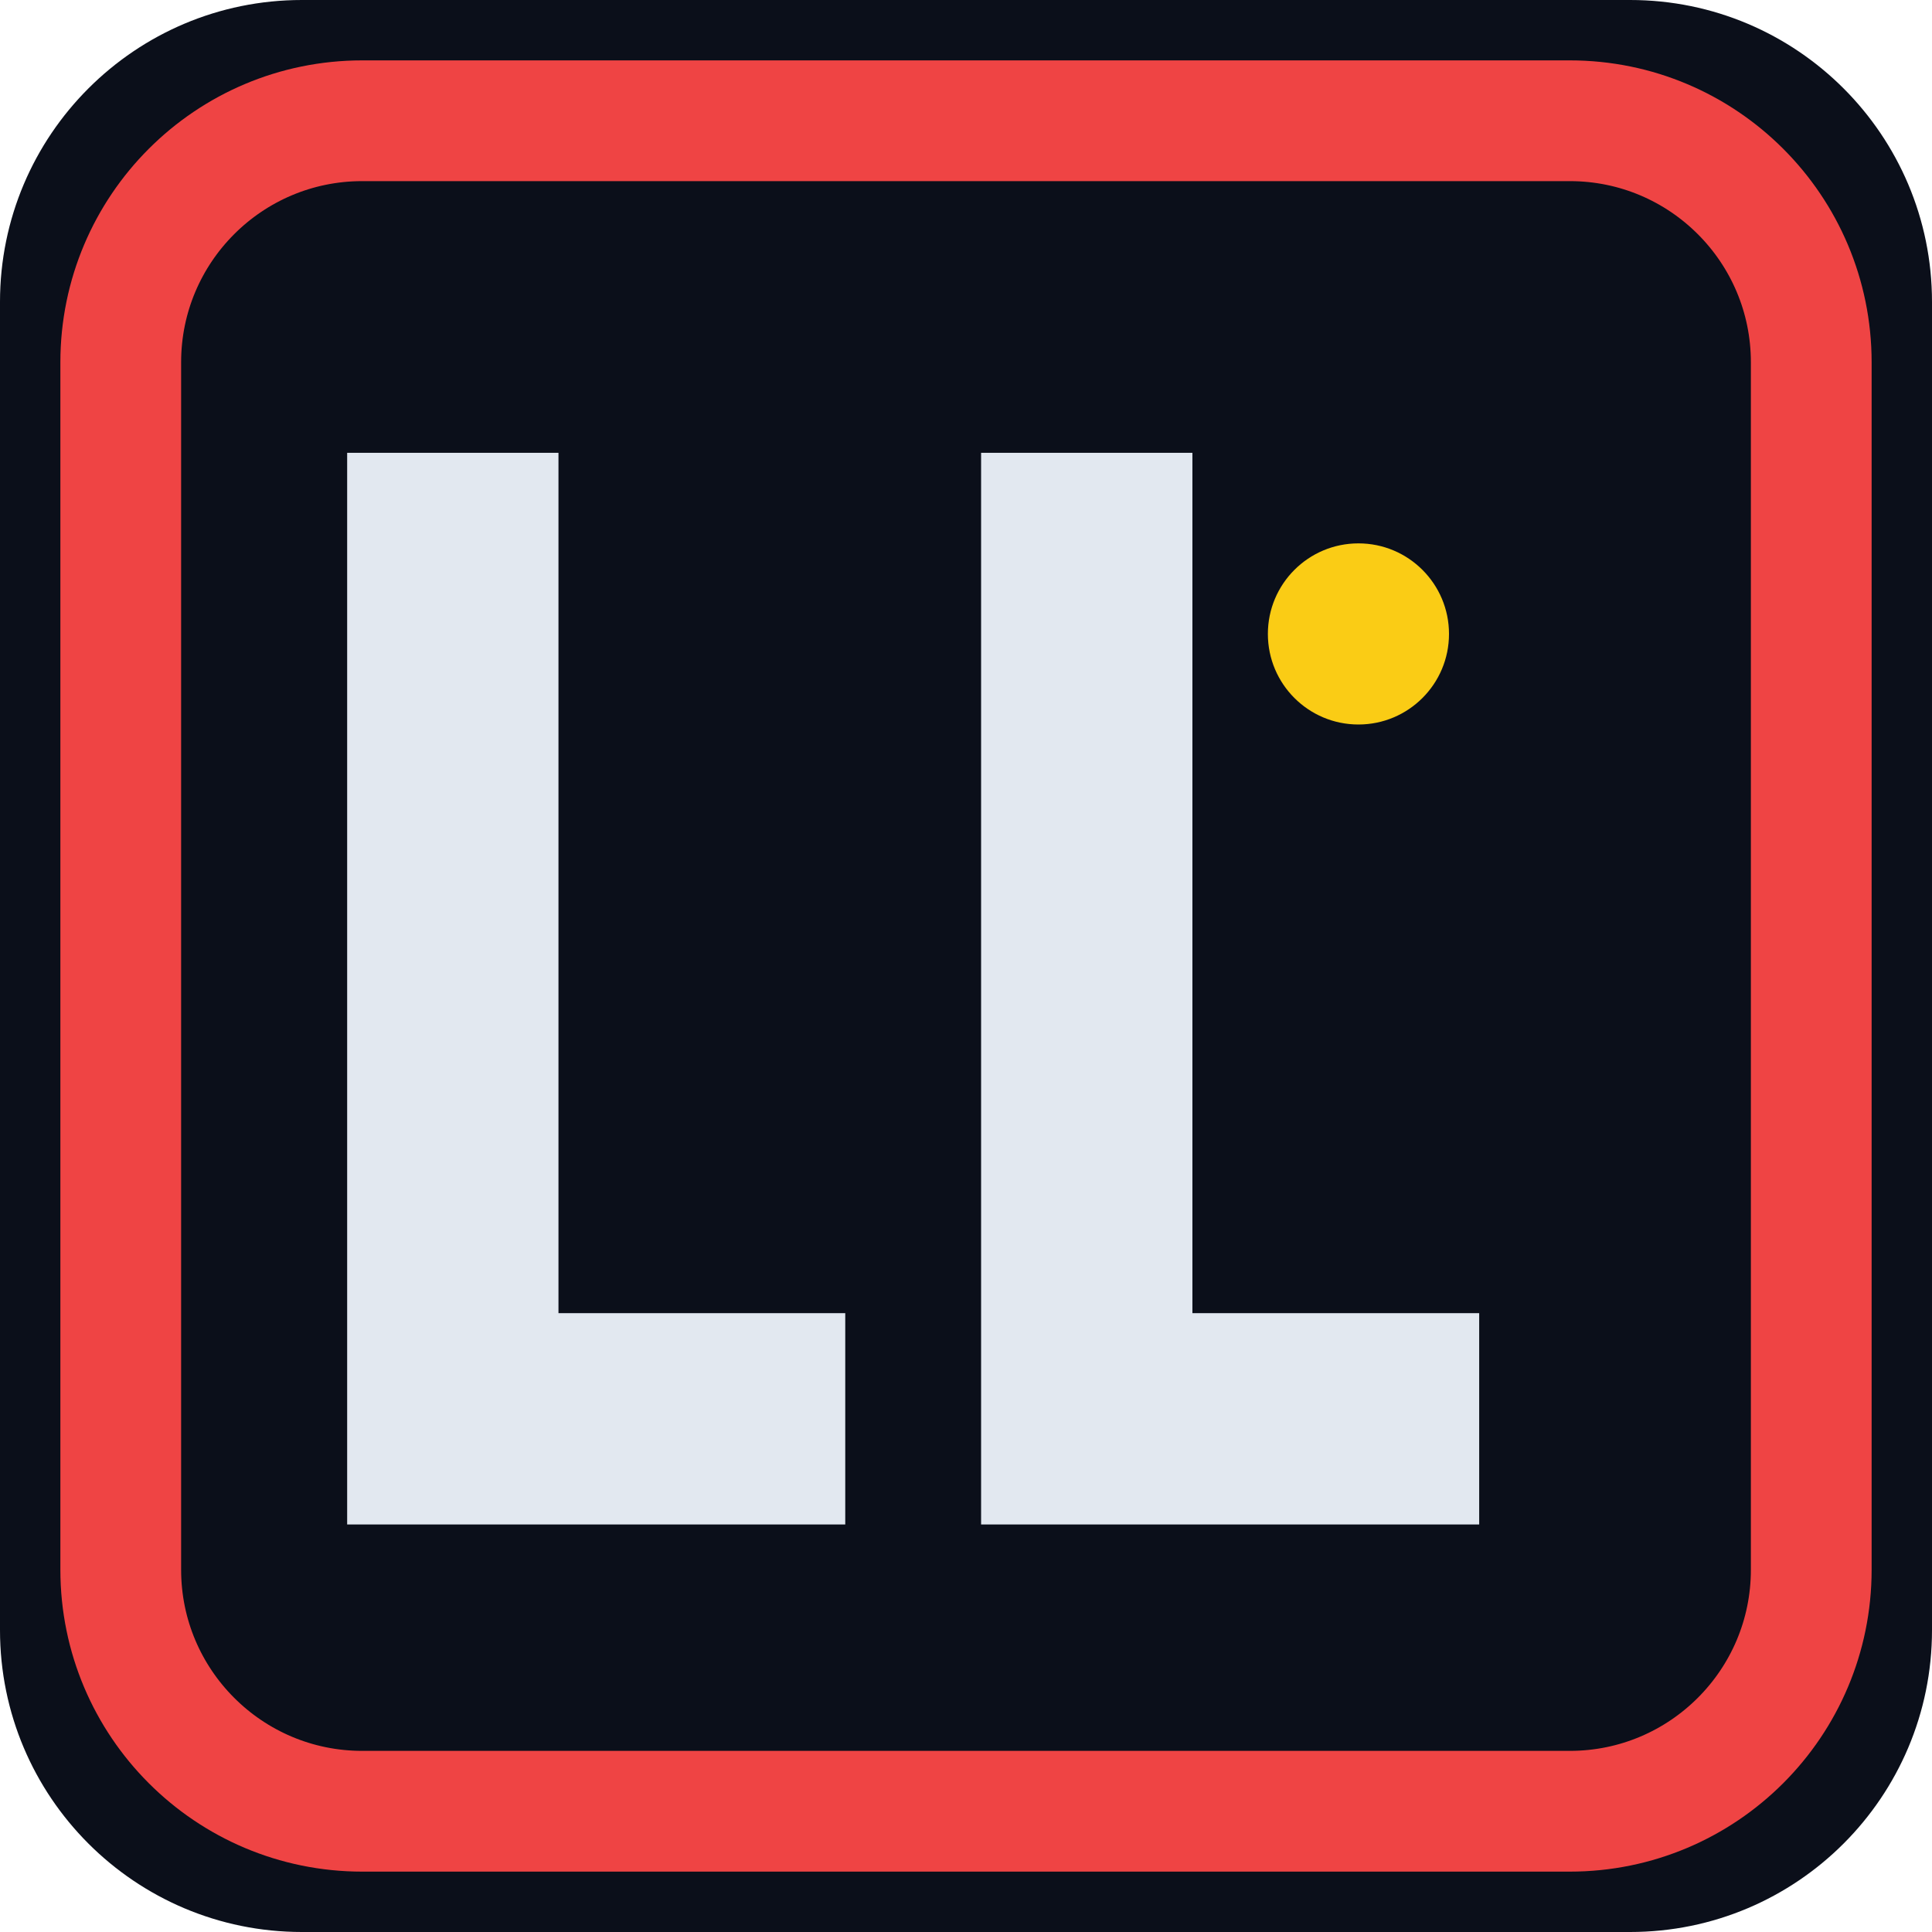
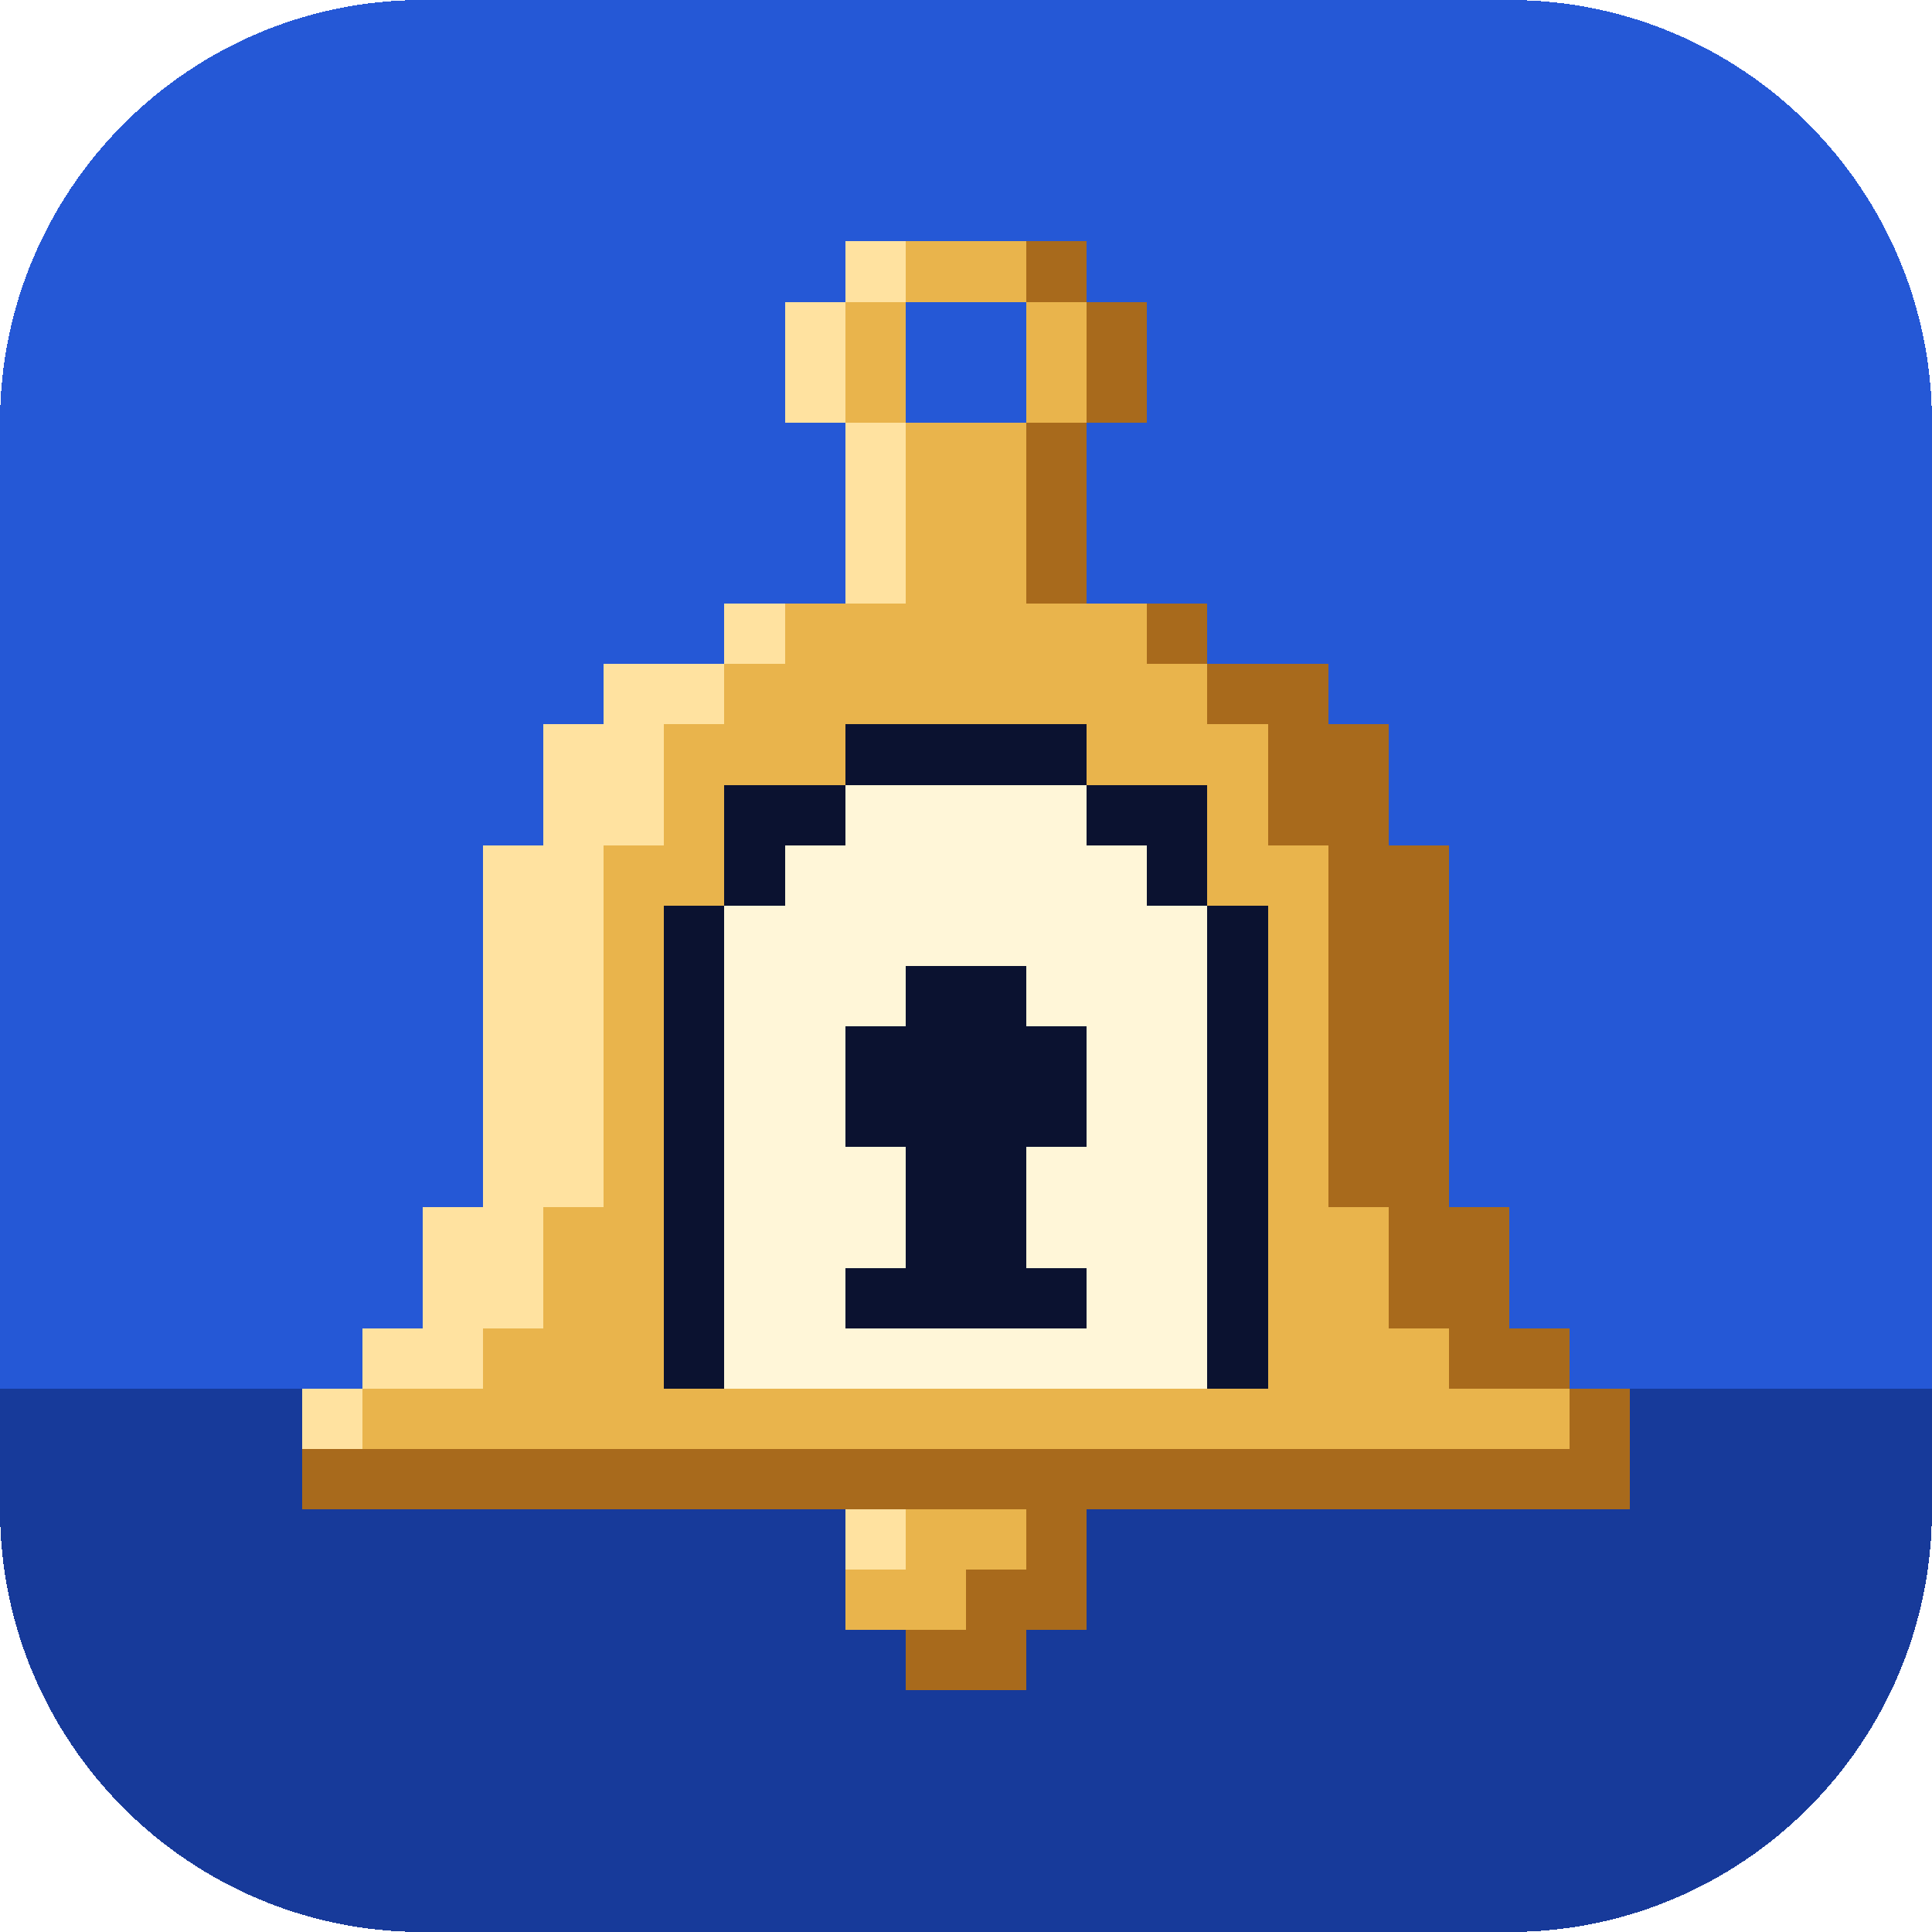
- <svg xmlns="http://www.w3.org/2000/svg" viewBox="0 0 64 64">
-   <rect width="64" height="64" rx="10" fill="#0b0f1a" />
-   <rect x="4" y="4" width="56" height="56" rx="8" fill="none" stroke="#ef4444" stroke-width="4" />
-   <path d="M15 15v32h13M36 15v32h13" fill="none" stroke="#e2e8f0" stroke-width="7" />
-   <circle cx="45" cy="21" r="3" fill="#facc15" />
+ <svg xmlns="http://www.w3.org/2000/svg" viewBox="0 0 32 32" shape-rendering="crispEdges">
+   <rect width="32" height="32" rx="7" fill="#2558d6" />
+   <path d="M0 23h32v2a7 7 0 0 1-7 7H7a7 7 0 0 1-7-7z" fill="#173a9a" />
+   <rect x="14" y="4" width="1" height="1" fill="#ffe2a0" />
+   <rect x="15" y="4" width="2" height="1" fill="#e9b44c" />
+   <rect x="17" y="4" width="1" height="1" fill="#a86a1c" />
+   <rect x="13" y="5" width="1" height="1" fill="#ffe2a0" />
+   <rect x="14" y="5" width="1" height="1" fill="#e9b44c" />
+   <rect x="17" y="5" width="1" height="1" fill="#e9b44c" />
+   <rect x="18" y="5" width="1" height="1" fill="#a86a1c" />
+   <rect x="13" y="6" width="1" height="1" fill="#ffe2a0" />
+   <rect x="14" y="6" width="1" height="1" fill="#e9b44c" />
+   <rect x="17" y="6" width="1" height="1" fill="#e9b44c" />
+   <rect x="18" y="6" width="1" height="1" fill="#a86a1c" />
+   <rect x="14" y="7" width="1" height="1" fill="#ffe2a0" />
+   <rect x="15" y="7" width="2" height="1" fill="#e9b44c" />
+   <rect x="17" y="7" width="1" height="1" fill="#a86a1c" />
+   <rect x="14" y="8" width="1" height="1" fill="#ffe2a0" />
+   <rect x="15" y="8" width="2" height="1" fill="#e9b44c" />
+   <rect x="17" y="8" width="1" height="1" fill="#a86a1c" />
+   <rect x="14" y="9" width="1" height="1" fill="#ffe2a0" />
+   <rect x="15" y="9" width="2" height="1" fill="#e9b44c" />
+   <rect x="17" y="9" width="1" height="1" fill="#a86a1c" />
+   <rect x="12" y="10" width="1" height="1" fill="#ffe2a0" />
+   <rect x="13" y="10" width="6" height="1" fill="#e9b44c" />
+   <rect x="19" y="10" width="1" height="1" fill="#a86a1c" />
+   <rect x="10" y="11" width="2" height="1" fill="#ffe2a0" />
+   <rect x="12" y="11" width="8" height="1" fill="#e9b44c" />
+   <rect x="20" y="11" width="2" height="1" fill="#a86a1c" />
+   <rect x="9" y="12" width="2" height="1" fill="#ffe2a0" />
+   <rect x="11" y="12" width="3" height="1" fill="#e9b44c" />
+   <rect x="14" y="12" width="4" height="1" fill="#0b1230" />
+   <rect x="18" y="12" width="3" height="1" fill="#e9b44c" />
+   <rect x="21" y="12" width="2" height="1" fill="#a86a1c" />
+   <rect x="9" y="13" width="2" height="1" fill="#ffe2a0" />
+   <rect x="11" y="13" width="1" height="1" fill="#e9b44c" />
+   <rect x="12" y="13" width="2" height="1" fill="#0b1230" />
+   <rect x="14" y="13" width="4" height="1" fill="#fff6d8" />
+   <rect x="18" y="13" width="2" height="1" fill="#0b1230" />
+   <rect x="20" y="13" width="1" height="1" fill="#e9b44c" />
+   <rect x="21" y="13" width="2" height="1" fill="#a86a1c" />
+   <rect x="8" y="14" width="2" height="1" fill="#ffe2a0" />
+   <rect x="10" y="14" width="2" height="1" fill="#e9b44c" />
+   <rect x="12" y="14" width="1" height="1" fill="#0b1230" />
+   <rect x="13" y="14" width="6" height="1" fill="#fff6d8" />
+   <rect x="19" y="14" width="1" height="1" fill="#0b1230" />
+   <rect x="20" y="14" width="2" height="1" fill="#e9b44c" />
+   <rect x="22" y="14" width="2" height="1" fill="#a86a1c" />
+   <rect x="8" y="15" width="2" height="1" fill="#ffe2a0" />
+   <rect x="10" y="15" width="1" height="1" fill="#e9b44c" />
+   <rect x="11" y="15" width="1" height="1" fill="#0b1230" />
+   <rect x="12" y="15" width="8" height="1" fill="#fff6d8" />
+   <rect x="20" y="15" width="1" height="1" fill="#0b1230" />
+   <rect x="21" y="15" width="1" height="1" fill="#e9b44c" />
+   <rect x="22" y="15" width="2" height="1" fill="#a86a1c" />
+   <rect x="8" y="16" width="2" height="1" fill="#ffe2a0" />
+   <rect x="10" y="16" width="1" height="1" fill="#e9b44c" />
+   <rect x="11" y="16" width="1" height="1" fill="#0b1230" />
+   <rect x="12" y="16" width="3" height="1" fill="#fff6d8" />
+   <rect x="15" y="16" width="2" height="1" fill="#0b1230" />
+   <rect x="17" y="16" width="3" height="1" fill="#fff6d8" />
+   <rect x="20" y="16" width="1" height="1" fill="#0b1230" />
+   <rect x="21" y="16" width="1" height="1" fill="#e9b44c" />
+   <rect x="22" y="16" width="2" height="1" fill="#a86a1c" />
+   <rect x="8" y="17" width="2" height="1" fill="#ffe2a0" />
+   <rect x="10" y="17" width="1" height="1" fill="#e9b44c" />
+   <rect x="11" y="17" width="1" height="1" fill="#0b1230" />
+   <rect x="12" y="17" width="2" height="1" fill="#fff6d8" />
+   <rect x="14" y="17" width="4" height="1" fill="#0b1230" />
+   <rect x="18" y="17" width="2" height="1" fill="#fff6d8" />
+   <rect x="20" y="17" width="1" height="1" fill="#0b1230" />
+   <rect x="21" y="17" width="1" height="1" fill="#e9b44c" />
+   <rect x="22" y="17" width="2" height="1" fill="#a86a1c" />
+   <rect x="8" y="18" width="2" height="1" fill="#ffe2a0" />
+   <rect x="10" y="18" width="1" height="1" fill="#e9b44c" />
+   <rect x="11" y="18" width="1" height="1" fill="#0b1230" />
+   <rect x="12" y="18" width="2" height="1" fill="#fff6d8" />
+   <rect x="14" y="18" width="4" height="1" fill="#0b1230" />
+   <rect x="18" y="18" width="2" height="1" fill="#fff6d8" />
+   <rect x="20" y="18" width="1" height="1" fill="#0b1230" />
+   <rect x="21" y="18" width="1" height="1" fill="#e9b44c" />
+   <rect x="22" y="18" width="2" height="1" fill="#a86a1c" />
+   <rect x="8" y="19" width="2" height="1" fill="#ffe2a0" />
+   <rect x="10" y="19" width="1" height="1" fill="#e9b44c" />
+   <rect x="11" y="19" width="1" height="1" fill="#0b1230" />
+   <rect x="12" y="19" width="3" height="1" fill="#fff6d8" />
+   <rect x="15" y="19" width="2" height="1" fill="#0b1230" />
+   <rect x="17" y="19" width="3" height="1" fill="#fff6d8" />
+   <rect x="20" y="19" width="1" height="1" fill="#0b1230" />
+   <rect x="21" y="19" width="1" height="1" fill="#e9b44c" />
+   <rect x="22" y="19" width="2" height="1" fill="#a86a1c" />
+   <rect x="7" y="20" width="2" height="1" fill="#ffe2a0" />
+   <rect x="9" y="20" width="2" height="1" fill="#e9b44c" />
+   <rect x="11" y="20" width="1" height="1" fill="#0b1230" />
+   <rect x="12" y="20" width="3" height="1" fill="#fff6d8" />
+   <rect x="15" y="20" width="2" height="1" fill="#0b1230" />
+   <rect x="17" y="20" width="3" height="1" fill="#fff6d8" />
+   <rect x="20" y="20" width="1" height="1" fill="#0b1230" />
+   <rect x="21" y="20" width="2" height="1" fill="#e9b44c" />
+   <rect x="23" y="20" width="2" height="1" fill="#a86a1c" />
+   <rect x="7" y="21" width="2" height="1" fill="#ffe2a0" />
+   <rect x="9" y="21" width="2" height="1" fill="#e9b44c" />
+   <rect x="11" y="21" width="1" height="1" fill="#0b1230" />
+   <rect x="12" y="21" width="2" height="1" fill="#fff6d8" />
+   <rect x="14" y="21" width="4" height="1" fill="#0b1230" />
+   <rect x="18" y="21" width="2" height="1" fill="#fff6d8" />
+   <rect x="20" y="21" width="1" height="1" fill="#0b1230" />
+   <rect x="21" y="21" width="2" height="1" fill="#e9b44c" />
+   <rect x="23" y="21" width="2" height="1" fill="#a86a1c" />
+   <rect x="6" y="22" width="2" height="1" fill="#ffe2a0" />
+   <rect x="8" y="22" width="3" height="1" fill="#e9b44c" />
+   <rect x="11" y="22" width="1" height="1" fill="#0b1230" />
+   <rect x="12" y="22" width="8" height="1" fill="#fff6d8" />
+   <rect x="20" y="22" width="1" height="1" fill="#0b1230" />
+   <rect x="21" y="22" width="3" height="1" fill="#e9b44c" />
+   <rect x="24" y="22" width="2" height="1" fill="#a86a1c" />
+   <rect x="5" y="23" width="1" height="1" fill="#ffe2a0" />
+   <rect x="6" y="23" width="20" height="1" fill="#e9b44c" />
+   <rect x="26" y="23" width="1" height="1" fill="#a86a1c" />
+   <rect x="5" y="24" width="22" height="1" fill="#a86a1c" />
+   <rect x="14" y="25" width="1" height="1" fill="#ffe2a0" />
+   <rect x="15" y="25" width="2" height="1" fill="#e9b44c" />
+   <rect x="17" y="25" width="1" height="1" fill="#a86a1c" />
+   <rect x="14" y="26" width="2" height="1" fill="#e9b44c" />
+   <rect x="16" y="26" width="2" height="1" fill="#a86a1c" />
+   <rect x="15" y="27" width="2" height="1" fill="#a86a1c" />
</svg>
